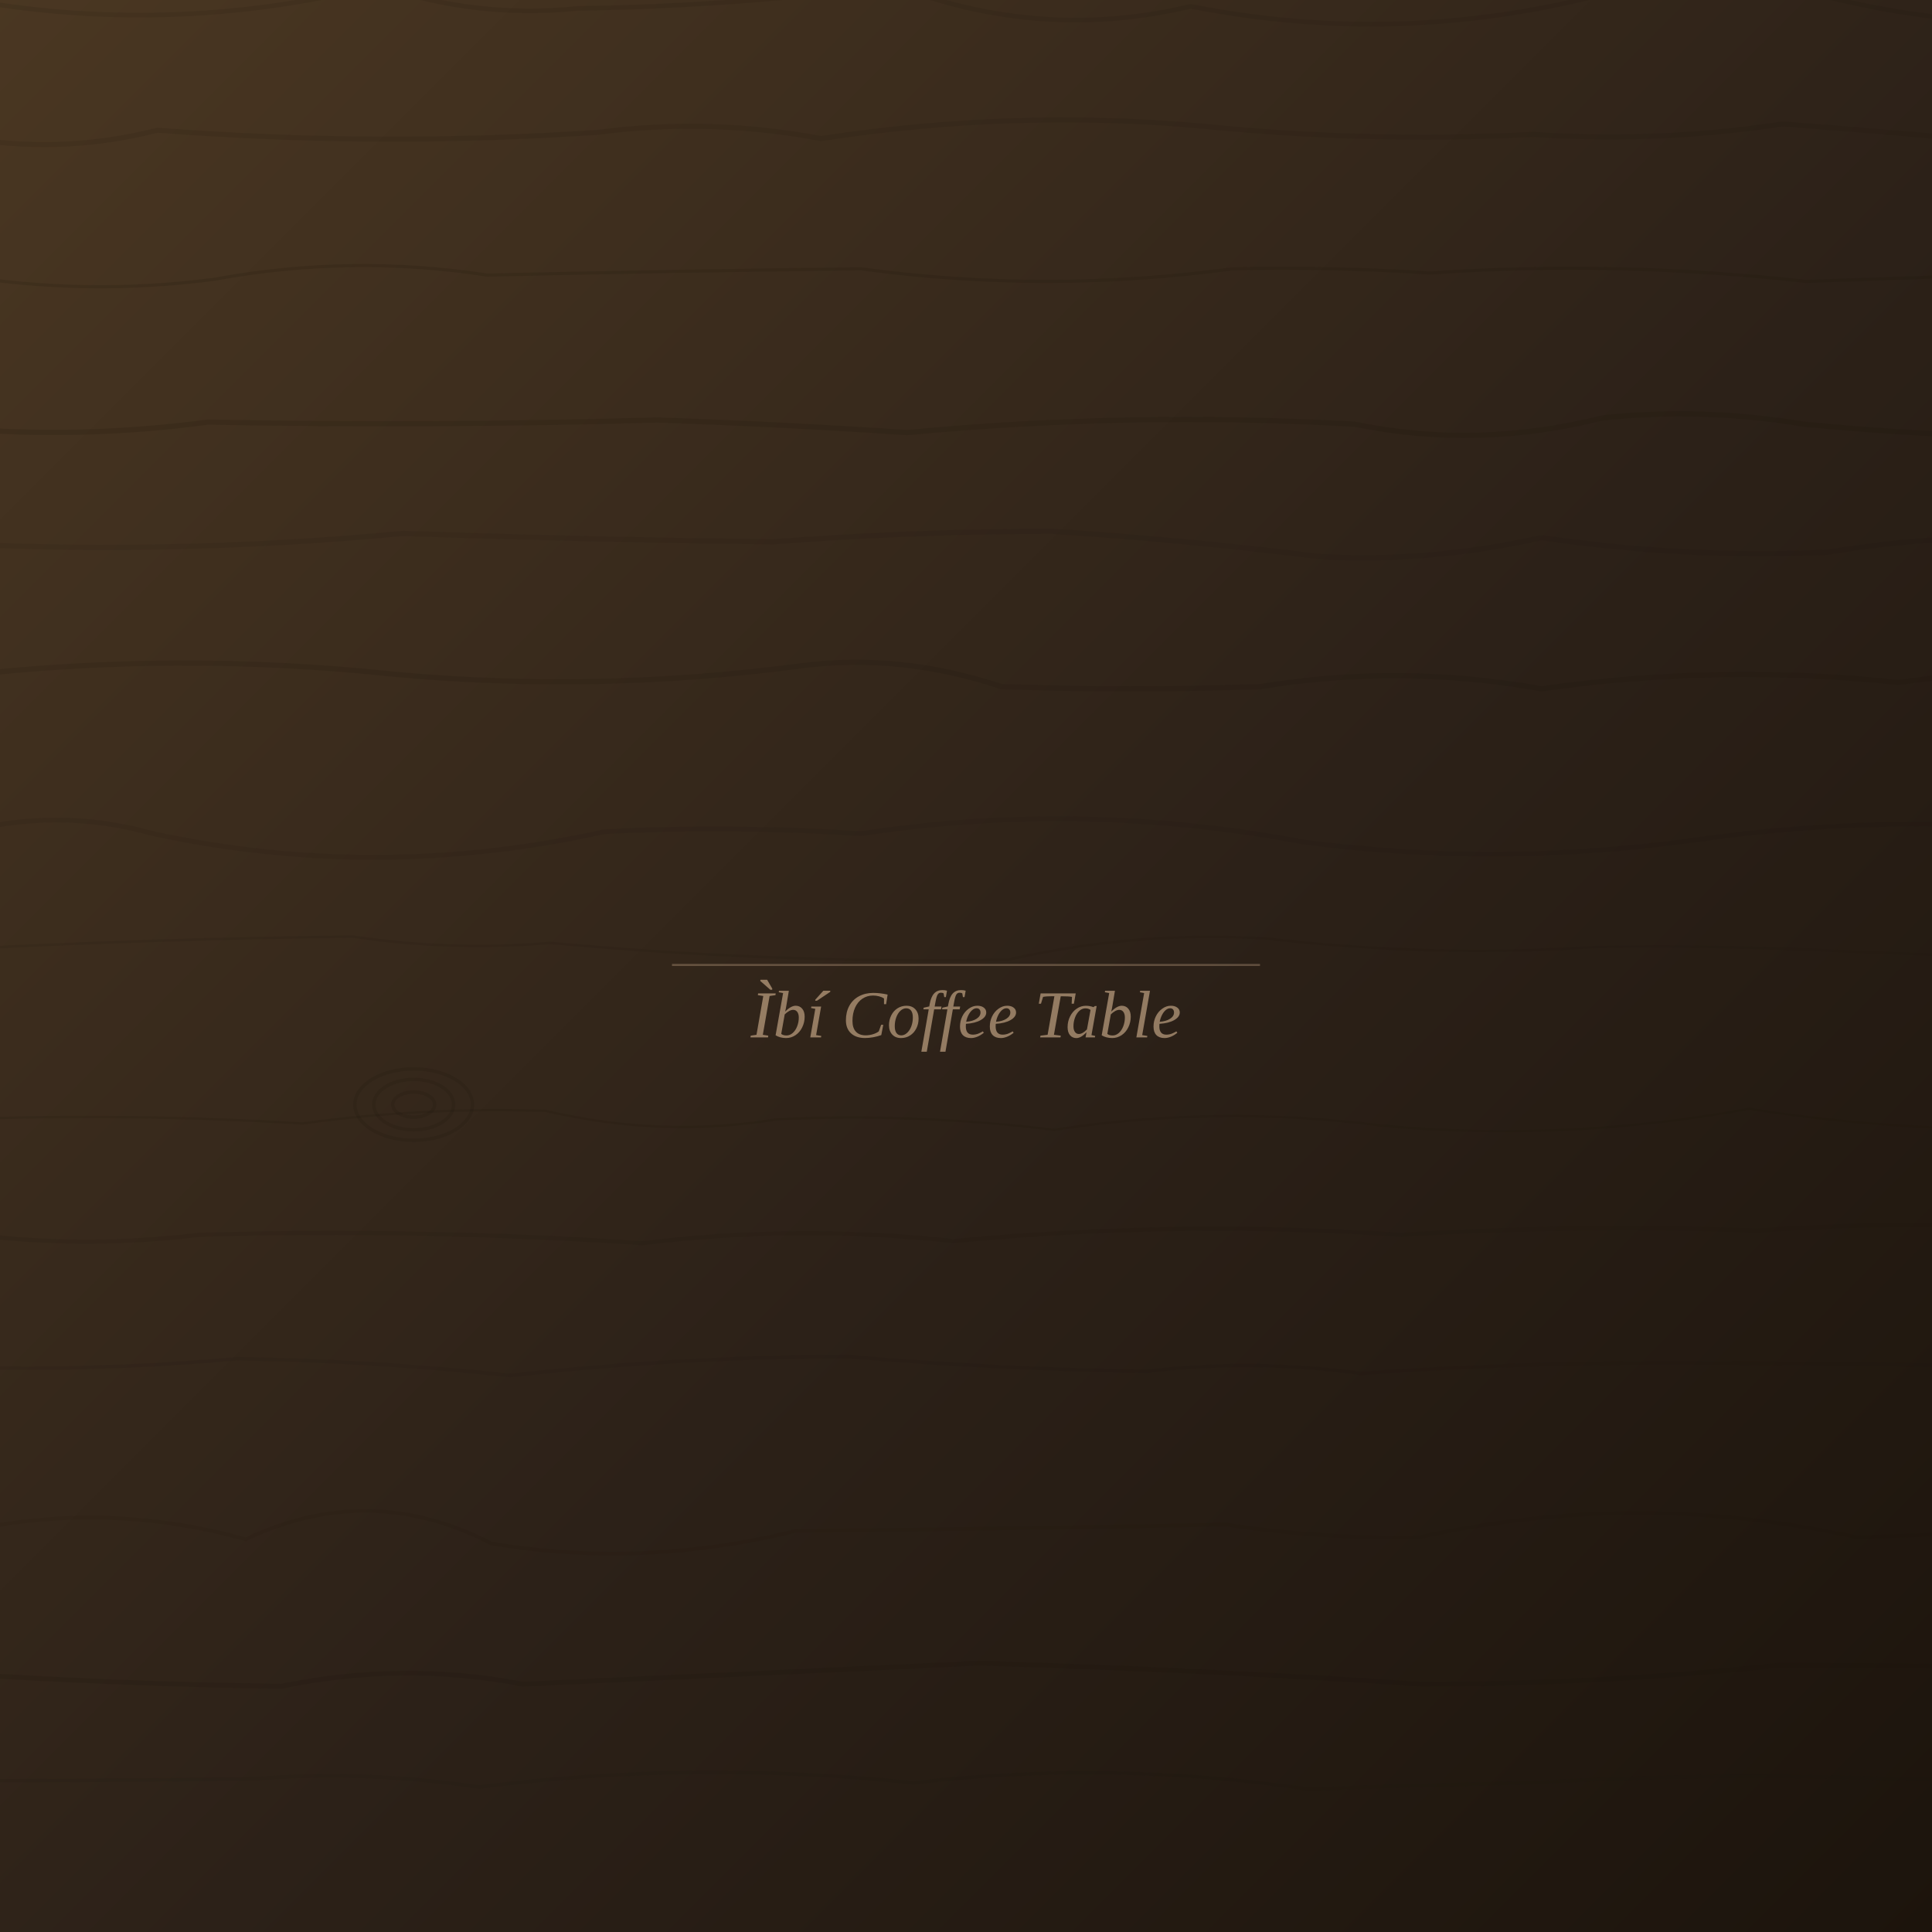
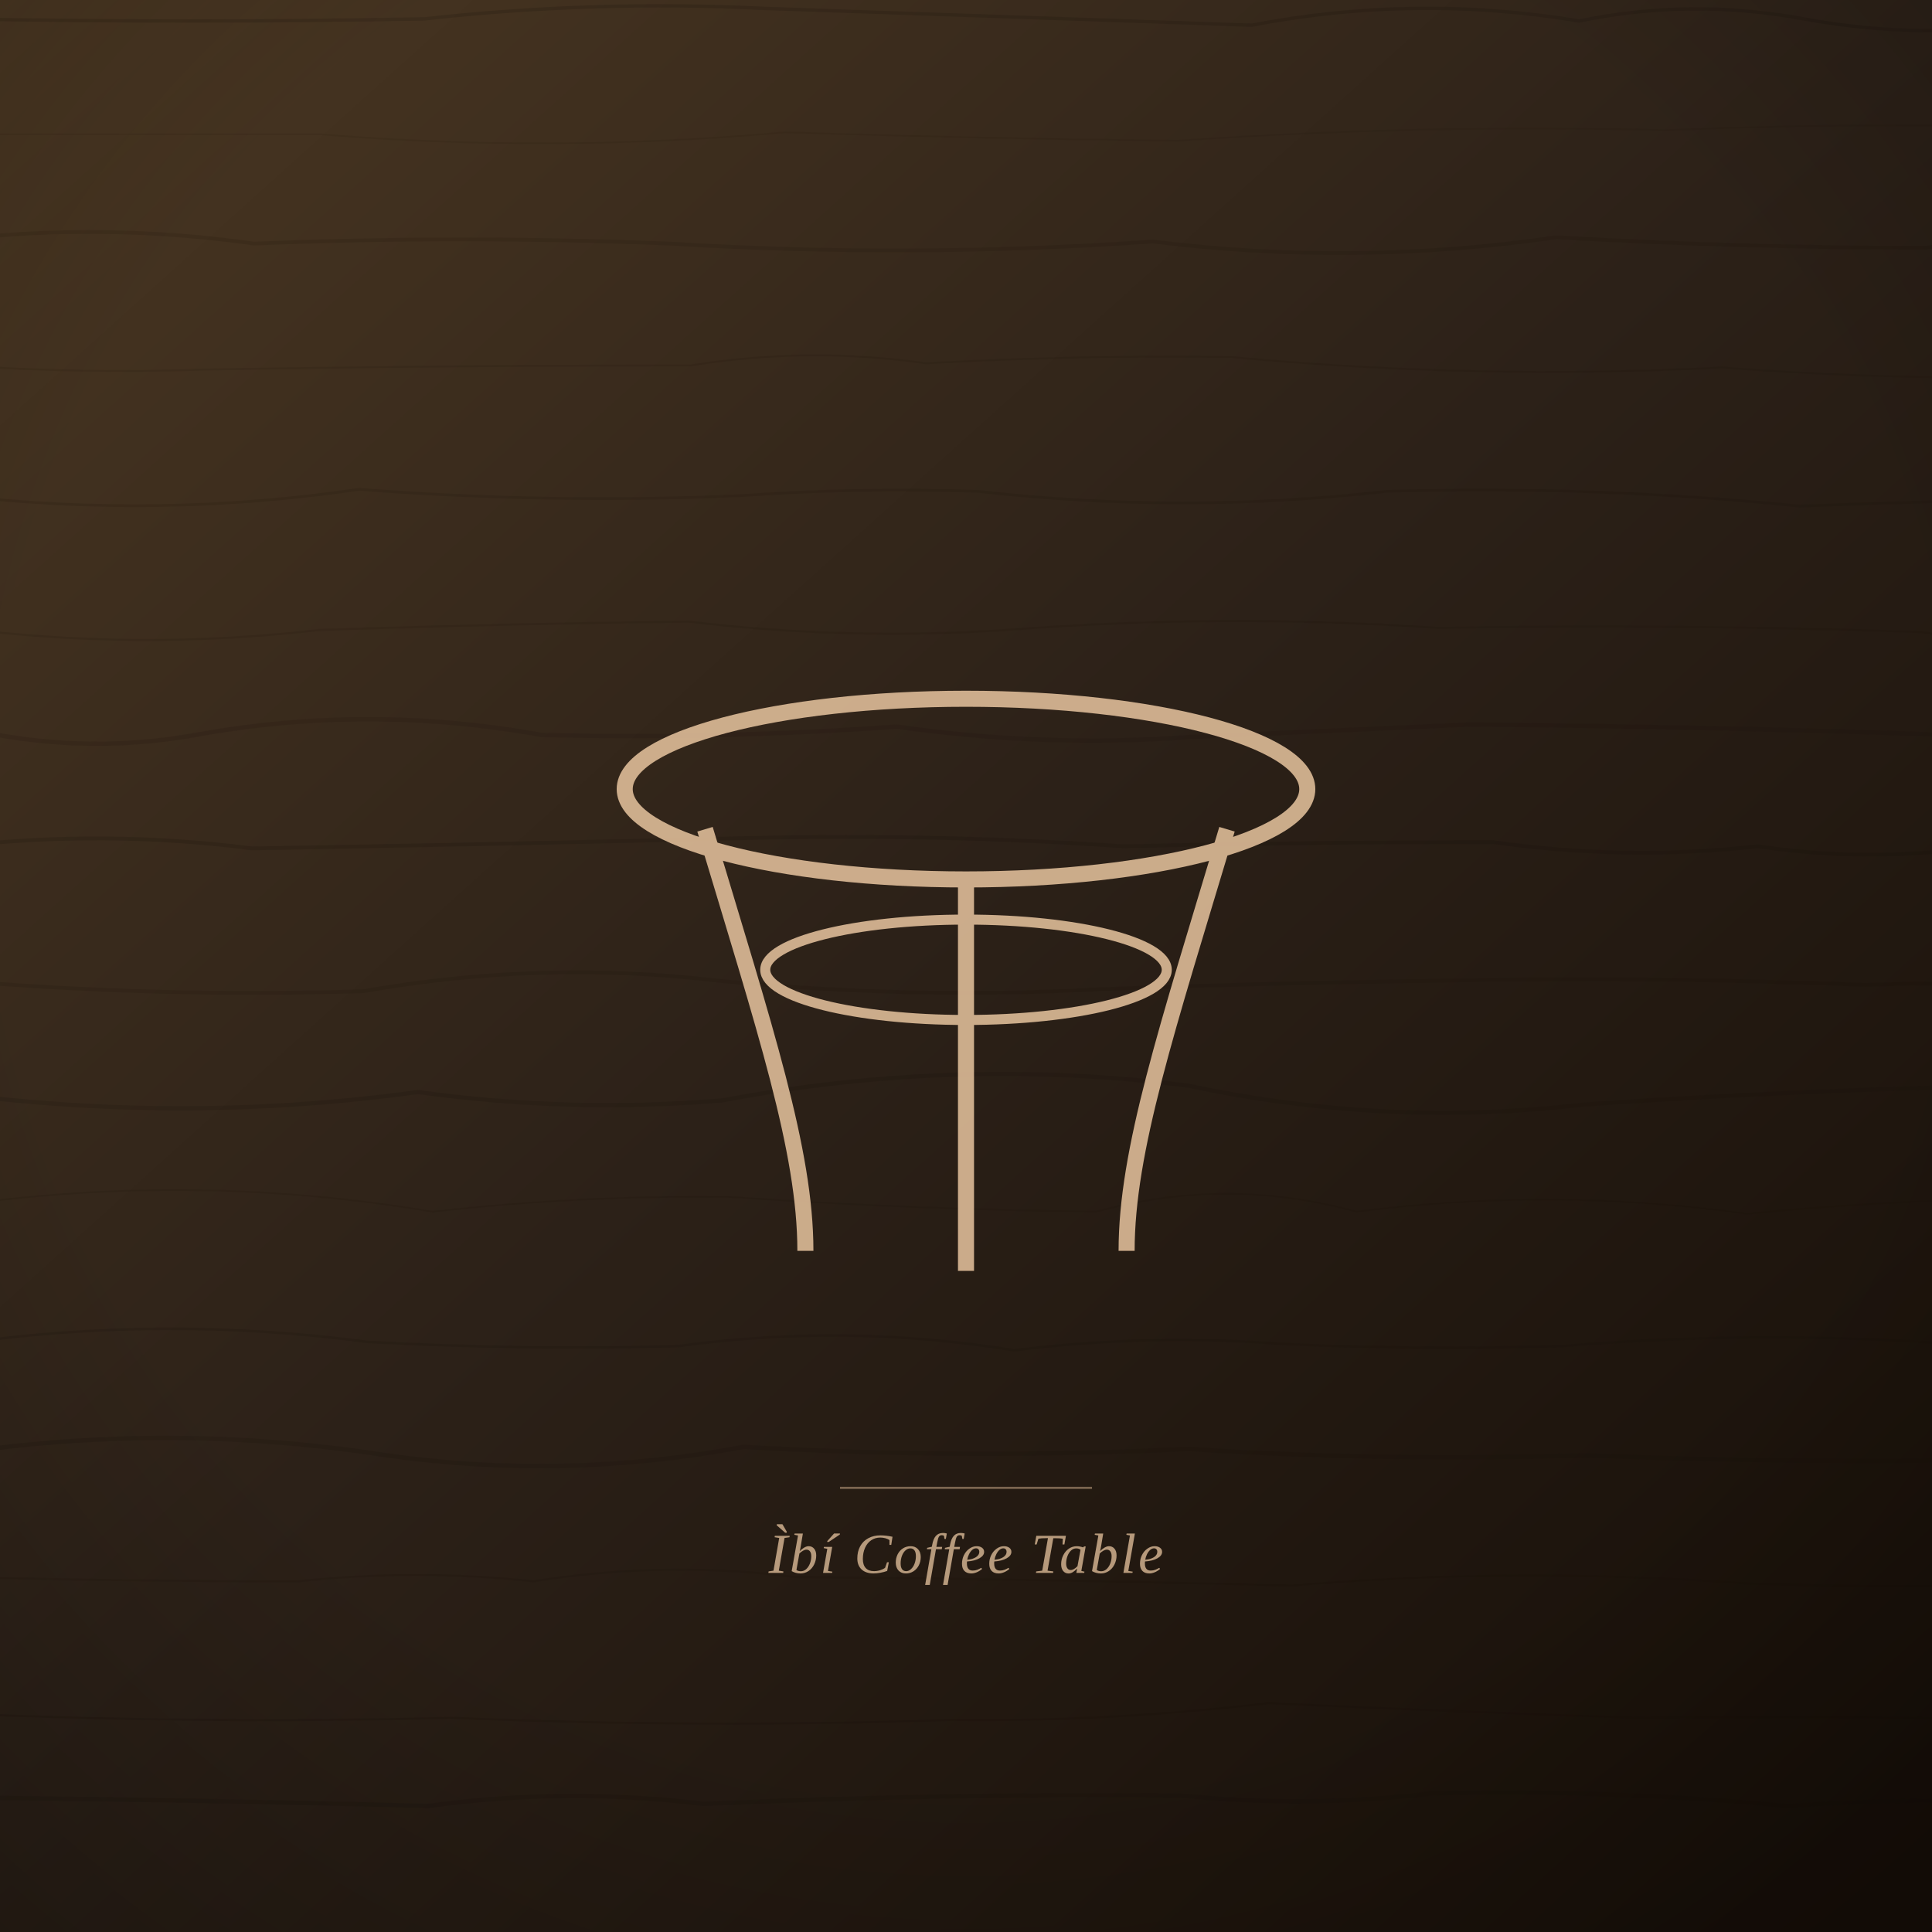
<svg xmlns="http://www.w3.org/2000/svg" width="920" height="920" viewBox="0 0 920 920">
  <defs>
-     <linearGradient id="g" x1="0" y1="0" x2="1" y2="1">
+     <linearGradient id="g" x1="0" y1="0" x2="0.9" y2="1">
      <stop offset="0" stop-color="#4a3722" />
-       <stop offset="0.55" stop-color="#2c2118" />
-       <stop offset="1" stop-color="#1c140c" />
+       <stop offset="0.5" stop-color="#2c2118" />
+       <stop offset="1" stop-color="#170f08" />
    </linearGradient>
+     <radialGradient id="v" cx="0.5" cy="0.42" r="0.9">
+       <stop offset="0.55" stop-color="#000" stop-opacity="0" />
+       <stop offset="1" stop-color="#000" stop-opacity="0.35" />
+     </radialGradient>
  </defs>
  <rect width="920" height="920" fill="url(#g)" />
  <g>
-     <path d="M -20 -1 Q 80 18 180 -7 Q 227 9 275 4 Q 350 3 426 -7 Q 496 20 567 3 Q 668 23 768 -4 Q 820 -18 872 -1 Q 962 21 1051 2" fill="none" stroke="#1c140c" stroke-opacity="0.12" stroke-width="2.2" />
-     <path d="M -20 65 Q 28 74 75 62 Q 180 70 285 63 Q 338 56 391 66 Q 482 52 572 60 Q 651 68 730 64 Q 790 68 849 59 Q 914 64 979 70" fill="none" stroke="#1c140c" stroke-opacity="0.12" stroke-width="2.4" />
-     <path d="M -20 131 Q 41 141 102 133 Q 167 121 232 131 Q 321 129 410 128 Q 498 140 587 128 Q 634 127 681 130 Q 770 124 860 134 Q 953 131 1046 127" fill="none" stroke="#1c140c" stroke-opacity="0.16" stroke-width="1.5" />
-     <path d="M -20 204 Q 39 209 99 201 Q 206 203 313 200 Q 372 202 432 206 Q 538 196 645 202 Q 704 214 763 199 Q 811 194 859 202 Q 963 212 1066 206" fill="none" stroke="#1c140c" stroke-opacity="0.16" stroke-width="2.5" />
-     <path d="M -20 259 Q 86 264 192 254 Q 280 257 368 258 Q 435 253 501 253 Q 564 257 628 265 Q 681 268 734 256 Q 802 266 870 263 Q 943 251 1016 259" fill="none" stroke="#1c140c" stroke-opacity="0.09" stroke-width="2.5" />
-     <path d="M -20 322 Q 83 310 187 321 Q 284 330 382 317 Q 429 311 477 327 Q 538 329 600 327 Q 667 316 734 328 Q 819 316 904 325 Q 970 316 1036 316" fill="none" stroke="#1c140c" stroke-opacity="0.13" stroke-width="2.5" />
-     <path d="M -20 397 Q 27 384 73 397 Q 180 420 288 396 Q 349 393 410 397 Q 515 381 621 401 Q 714 413 807 400 Q 891 388 976 395" fill="none" stroke="#1c140c" stroke-opacity="0.09" stroke-width="2.3" />
-     <path d="M -20 452 Q 74 447 168 446 Q 215 453 262 449 Q 371 459 480 457 Q 542 443 604 447 Q 682 456 759 451 Q 819 450 879 453 Q 968 457 1057 456" fill="none" stroke="#1c140c" stroke-opacity="0.12" stroke-width="1.2" />
-     <path d="M -20 533 Q 62 530 144 535 Q 202 527 260 529 Q 315 542 370 533 Q 436 530 502 538 Q 580 526 658 536 Q 745 544 833 528 Q 909 540 985 537" fill="none" stroke="#1c140c" stroke-opacity="0.15" stroke-width="1.1" />
-     <path d="M -20 587 Q 37 595 95 588 Q 200 585 306 592 Q 380 583 454 591 Q 560 581 667 588 Q 752 583 837 586 Q 892 582 946 584" fill="none" stroke="#1c140c" stroke-opacity="0.12" stroke-width="2.0" />
-     <path d="M -20 651 Q 46 653 113 647 Q 178 648 243 655 Q 324 646 404 646 Q 475 652 546 653 Q 597 647 648 654 Q 719 649 791 649 Q 898 649 1005 652" fill="none" stroke="#1c140c" stroke-opacity="0.09" stroke-width="1.7" />
-     <path d="M -20 730 Q 49 714 117 733 Q 176 705 234 735 Q 306 747 379 729 Q 481 728 584 726 Q 630 733 676 732 Q 780 709 884 732 Q 953 730 1022 726" fill="none" stroke="#1c140c" stroke-opacity="0.08" stroke-width="1.8" />
-     <path d="M -20 797 Q 57 802 134 803 Q 192 791 249 802 Q 358 797 466 792 Q 571 795 677 802 Q 762 802 847 793 Q 943 793 1039 796" fill="none" stroke="#1c140c" stroke-opacity="0.14" stroke-width="2.3" />
-     <path d="M -20 848 Q 51 848 122 847 Q 175 843 228 851 Q 331 838 435 849 Q 529 838 623 852 Q 676 850 728 849 Q 814 844 900 847 Q 983 846 1066 850" fill="none" stroke="#1c140c" stroke-opacity="0.10" stroke-width="1.7" />
-     <ellipse cx="197" cy="526" rx="10" ry="6" fill="none" stroke="#1c140c" stroke-opacity="0.14" stroke-width="1.6" />
-     <ellipse cx="197" cy="526" rx="19" ry="12" fill="none" stroke="#1c140c" stroke-opacity="0.14" stroke-width="1.6" />
-     <ellipse cx="197" cy="526" rx="28" ry="17" fill="none" stroke="#1c140c" stroke-opacity="0.14" stroke-width="1.6" />
+     <path d="M -20 9 Q 91 11 202 9 Q 283 0 364 4 Q 480 8 596 12 Q 674 -3 752 10 Q 805 -1 859 9 Q 930 22 1002 5" fill="none" stroke="#170f08" stroke-opacity="0.17" stroke-width="1.6" />
+     <path d="M -20 64 Q 67 64 153 64 Q 263 73 374 63 Q 467 66 561 67 Q 677 59 793 62 Q 889 58 986 61" fill="none" stroke="#170f08" stroke-opacity="0.09" stroke-width="0.8" />
+     <path d="M -20 114 Q 50 106 121 116 Q 220 112 319 116 Q 434 123 549 115 Q 645 127 741 113 Q 829 118 917 118 Q 1025 101 1133 110" fill="none" stroke="#170f08" stroke-opacity="0.12" stroke-width="1.8" />
+     <path d="M -20 174 Q 39 178 97 176 Q 213 174 329 174 Q 385 165 441 173 Q 513 169 586 170 Q 703 181 820 175 Q 937 184 1054 176" fill="none" stroke="#170f08" stroke-opacity="0.11" stroke-width="0.9" />
+     <path d="M -20 236 Q 76 247 171 233 Q 262 240 353 236 Q 410 232 466 234 Q 563 245 660 234 Q 758 231 857 241 Q 964 237 1071 236" fill="none" stroke="#170f08" stroke-opacity="0.12" stroke-width="1.3" />
+     <path d="M -20 299 Q 66 310 152 300 Q 240 297 328 296 Q 403 305 479 300 Q 582 292 685 299 Q 800 297 915 301 Q 973 310 1032 300" fill="none" stroke="#170f08" stroke-opacity="0.11" stroke-width="1.0" />
+     <path d="M -20 346 Q 37 360 93 350 Q 175 335 258 350 Q 343 352 427 346 Q 497 356 566 351 Q 633 348 700 345 Q 814 346 929 350 Q 1039 340 1150 349" fill="none" stroke="#170f08" stroke-opacity="0.13" stroke-width="2.1" />
+     <path d="M -20 403 Q 50 395 120 404 Q 240 402 359 399 Q 447 397 535 403 Q 623 401 711 401 Q 774 410 837 403 Q 904 413 970 398" fill="none" stroke="#170f08" stroke-opacity="0.17" stroke-width="1.8" />
+     <path d="M -20 467 Q 76 475 173 472 Q 258 457 342 467 Q 434 476 525 471 Q 606 468 687 467 Q 787 465 888 469 Q 948 467 1009 472" fill="none" stroke="#170f08" stroke-opacity="0.12" stroke-width="1.8" />
+     <path d="M -20 521 Q 90 535 199 520 Q 271 530 344 524 Q 455 503 566 517 Q 660 537 754 526 Q 856 519 959 517" fill="none" stroke="#170f08" stroke-opacity="0.16" stroke-width="2.0" />
+     <path d="M -20 574 Q 93 558 206 577 Q 277 569 348 570 Q 435 576 522 577 Q 584 560 646 577 Q 739 565 832 578 Q 892 572 953 571" fill="none" stroke="#170f08" stroke-opacity="0.11" stroke-width="0.8" />
+     <path d="M -20 640 Q 77 626 175 639 Q 249 643 323 641 Q 403 630 483 643 Q 547 635 611 640 Q 677 643 744 641 Q 863 631 983 645" fill="none" stroke="#170f08" stroke-opacity="0.16" stroke-width="1.2" />
+     <path d="M -20 692 Q 82 677 184 693 Q 269 705 354 689 Q 460 695 566 690 Q 660 696 755 693 Q 855 697 956 695" fill="none" stroke="#170f08" stroke-opacity="0.16" stroke-width="2.1" />
+     <path d="M -20 751 Q 61 753 142 753 Q 198 747 254 753 Q 317 743 379 751 Q 497 752 615 755 Q 723 746 831 754 Q 915 757 999 753" fill="none" stroke="#170f08" stroke-opacity="0.12" stroke-width="1.0" />
+     <path d="M -20 816 Q 98 821 215 818 Q 334 823 453 819 Q 528 820 604 811 Q 691 815 779 818 Q 876 817 973 819" fill="none" stroke="#170f08" stroke-opacity="0.19" stroke-width="1.0" />
+     <path d="M -20 856 Q 92 857 204 860 Q 269 851 335 859 Q 448 854 562 855 Q 622 861 682 854 Q 766 852 851 860 Q 910 856 970 858" fill="none" stroke="#170f08" stroke-opacity="0.17" stroke-width="2.1" />
  </g>
-   <g opacity="0.55">
-     <rect x="320" y="459" width="280" height="1" fill="#e7c49f" opacity="0.5" />
-     <text x="460" y="494" text-anchor="middle" font-family="Georgia, 'Times New Roman', serif" font-style="italic" font-size="32" fill="#e7c49f">Ìbí Coffee Table</text>
+   <rect width="920" height="920" fill="url(#v)" />
+   <g opacity="0.85" transform="translate(221 175) scale(4.78)">
+     <ellipse cx="50" cy="42" rx="34" ry="9" fill="none" stroke="#e7c49f" stroke-width="1.6" />
+     <path d="M24 46 C30 66 34 78 34 88 M76 46 C70 66 66 78 66 88 M50 51 L50 90" stroke="#e7c49f" stroke-width="1.6" fill="none" />
+     <ellipse cx="50" cy="60" rx="20" ry="5" fill="none" stroke="#e7c49f" stroke-width="1" />
+   </g>
+   <g opacity="0.75">
+     <rect x="400" y="708" width="120" height="1" fill="#e7c49f" opacity="0.6" />
+     <text x="460" y="749" text-anchor="middle" font-family="Georgia, 'Times New Roman', serif" font-style="italic" font-size="27" fill="#e7c49f" letter-spacing="1">Ìbí Coffee Table</text>
  </g>
</svg>
